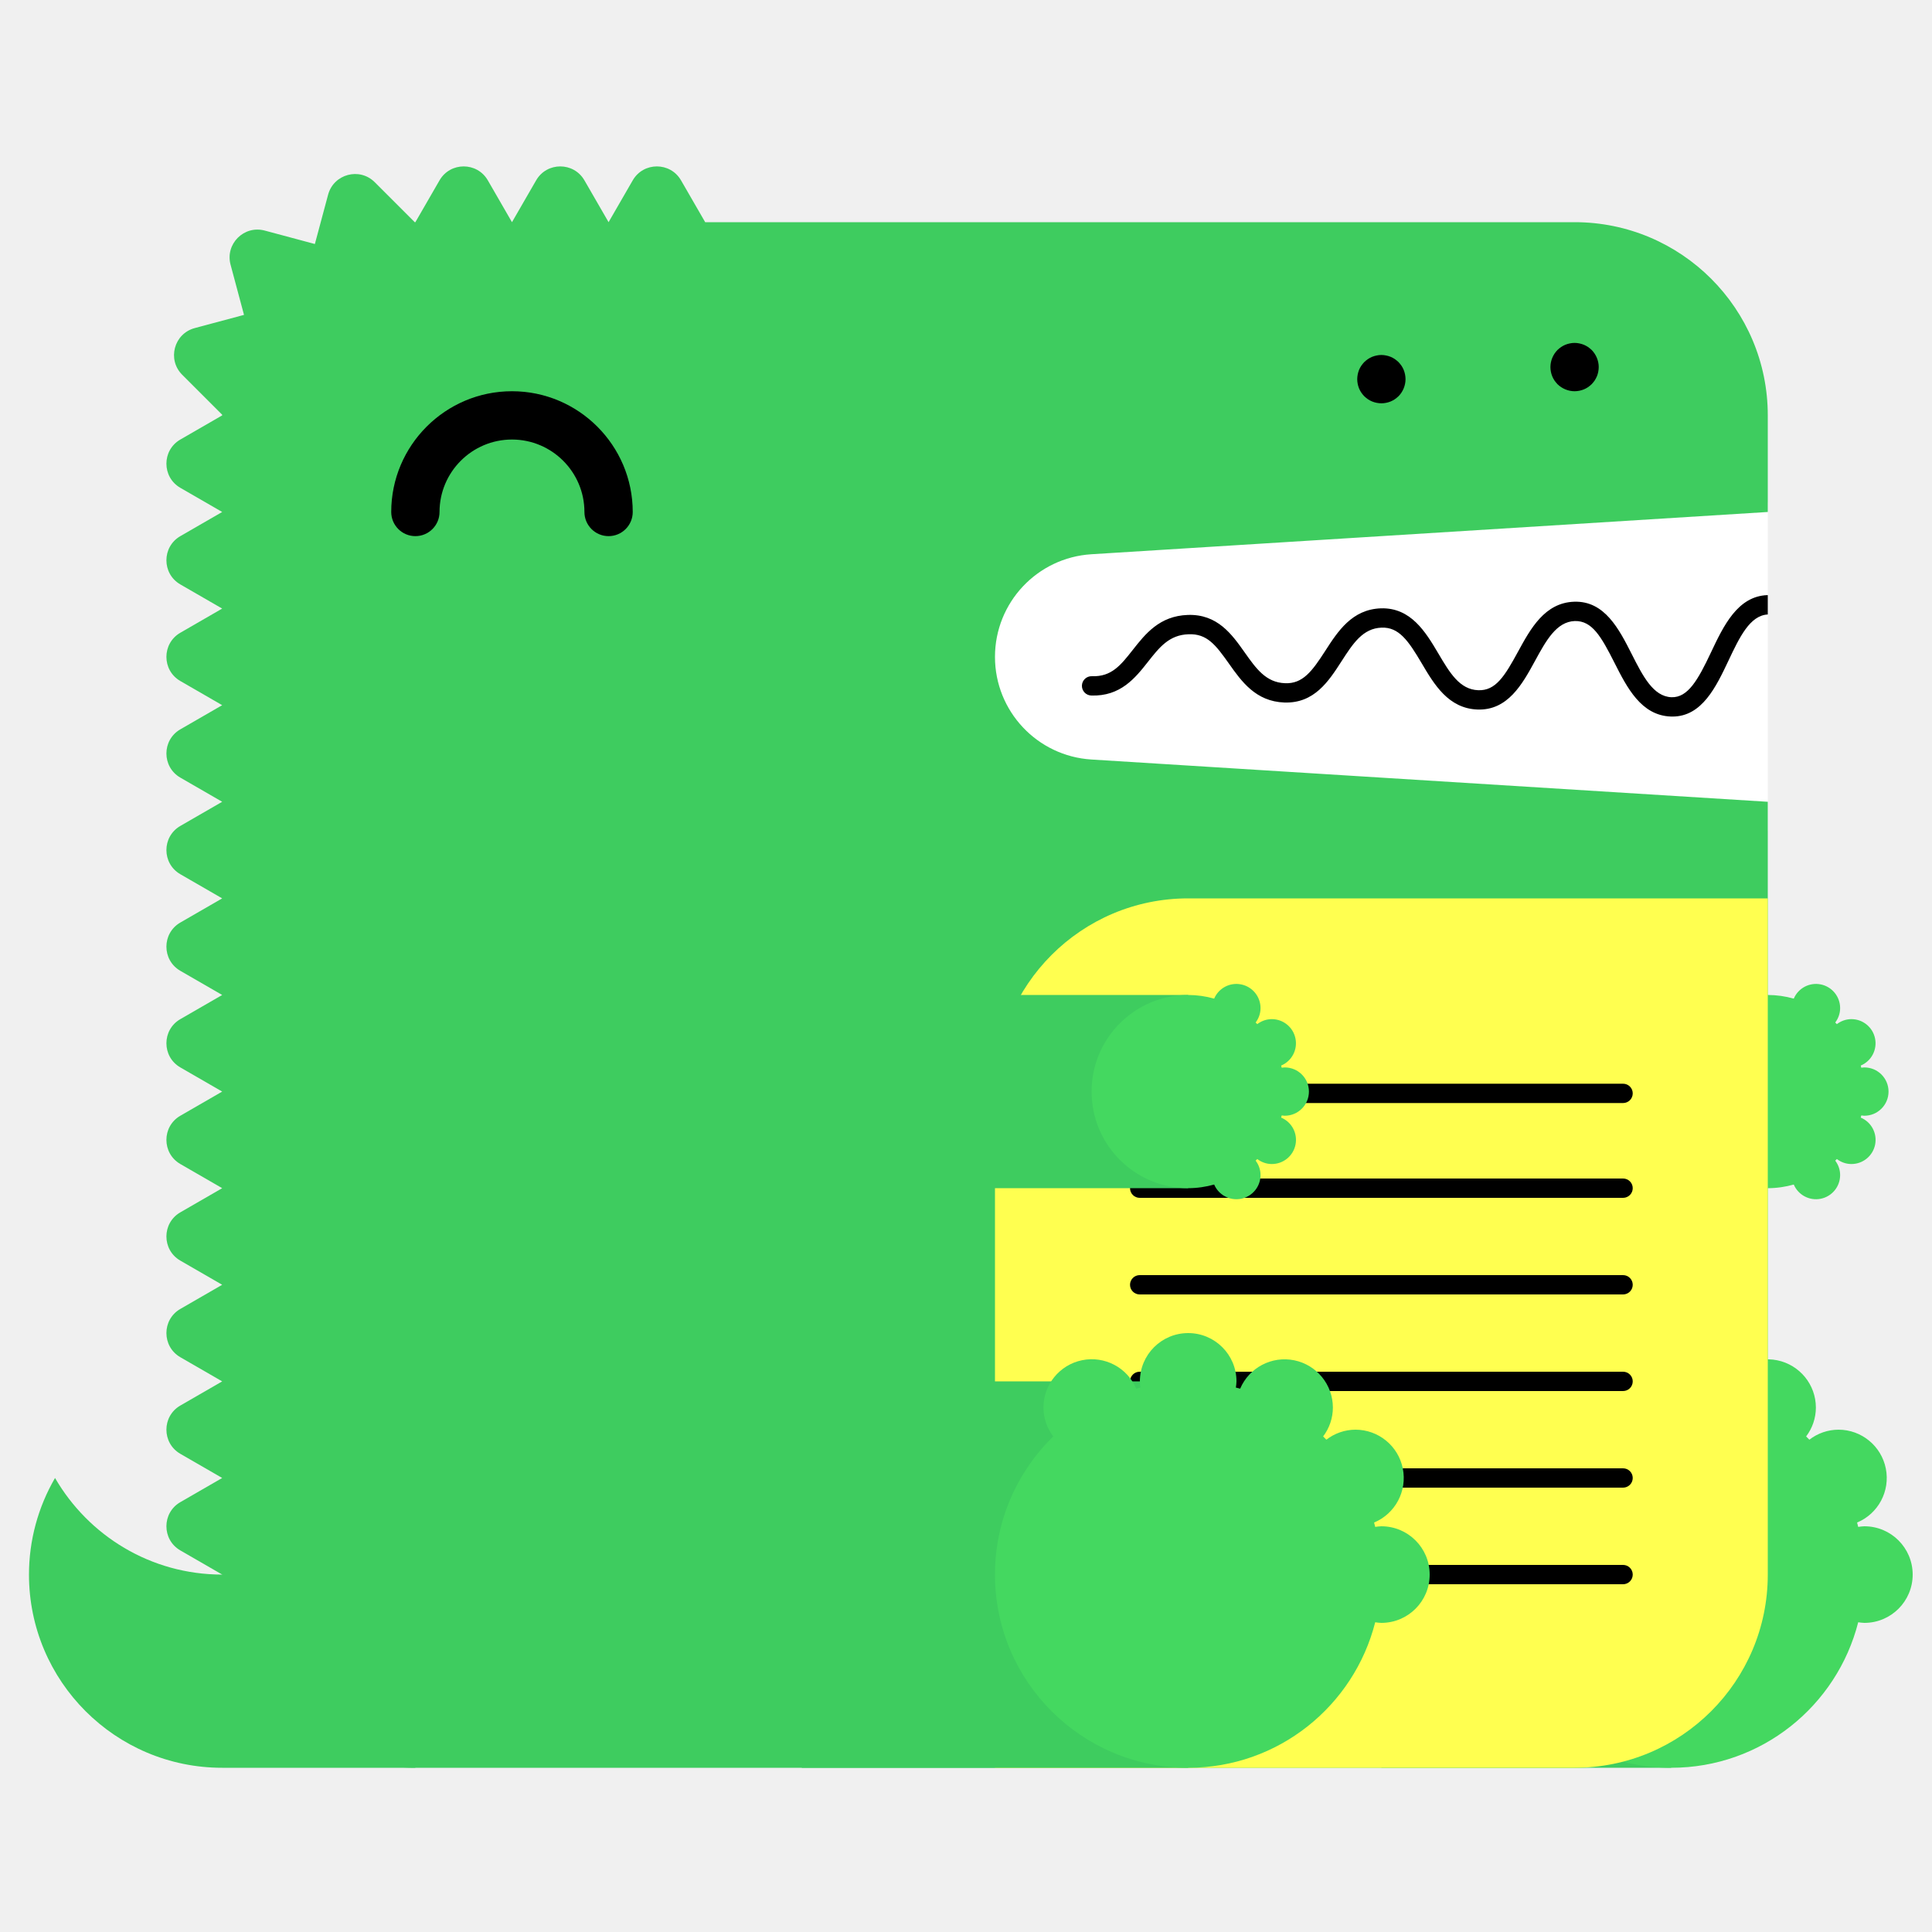
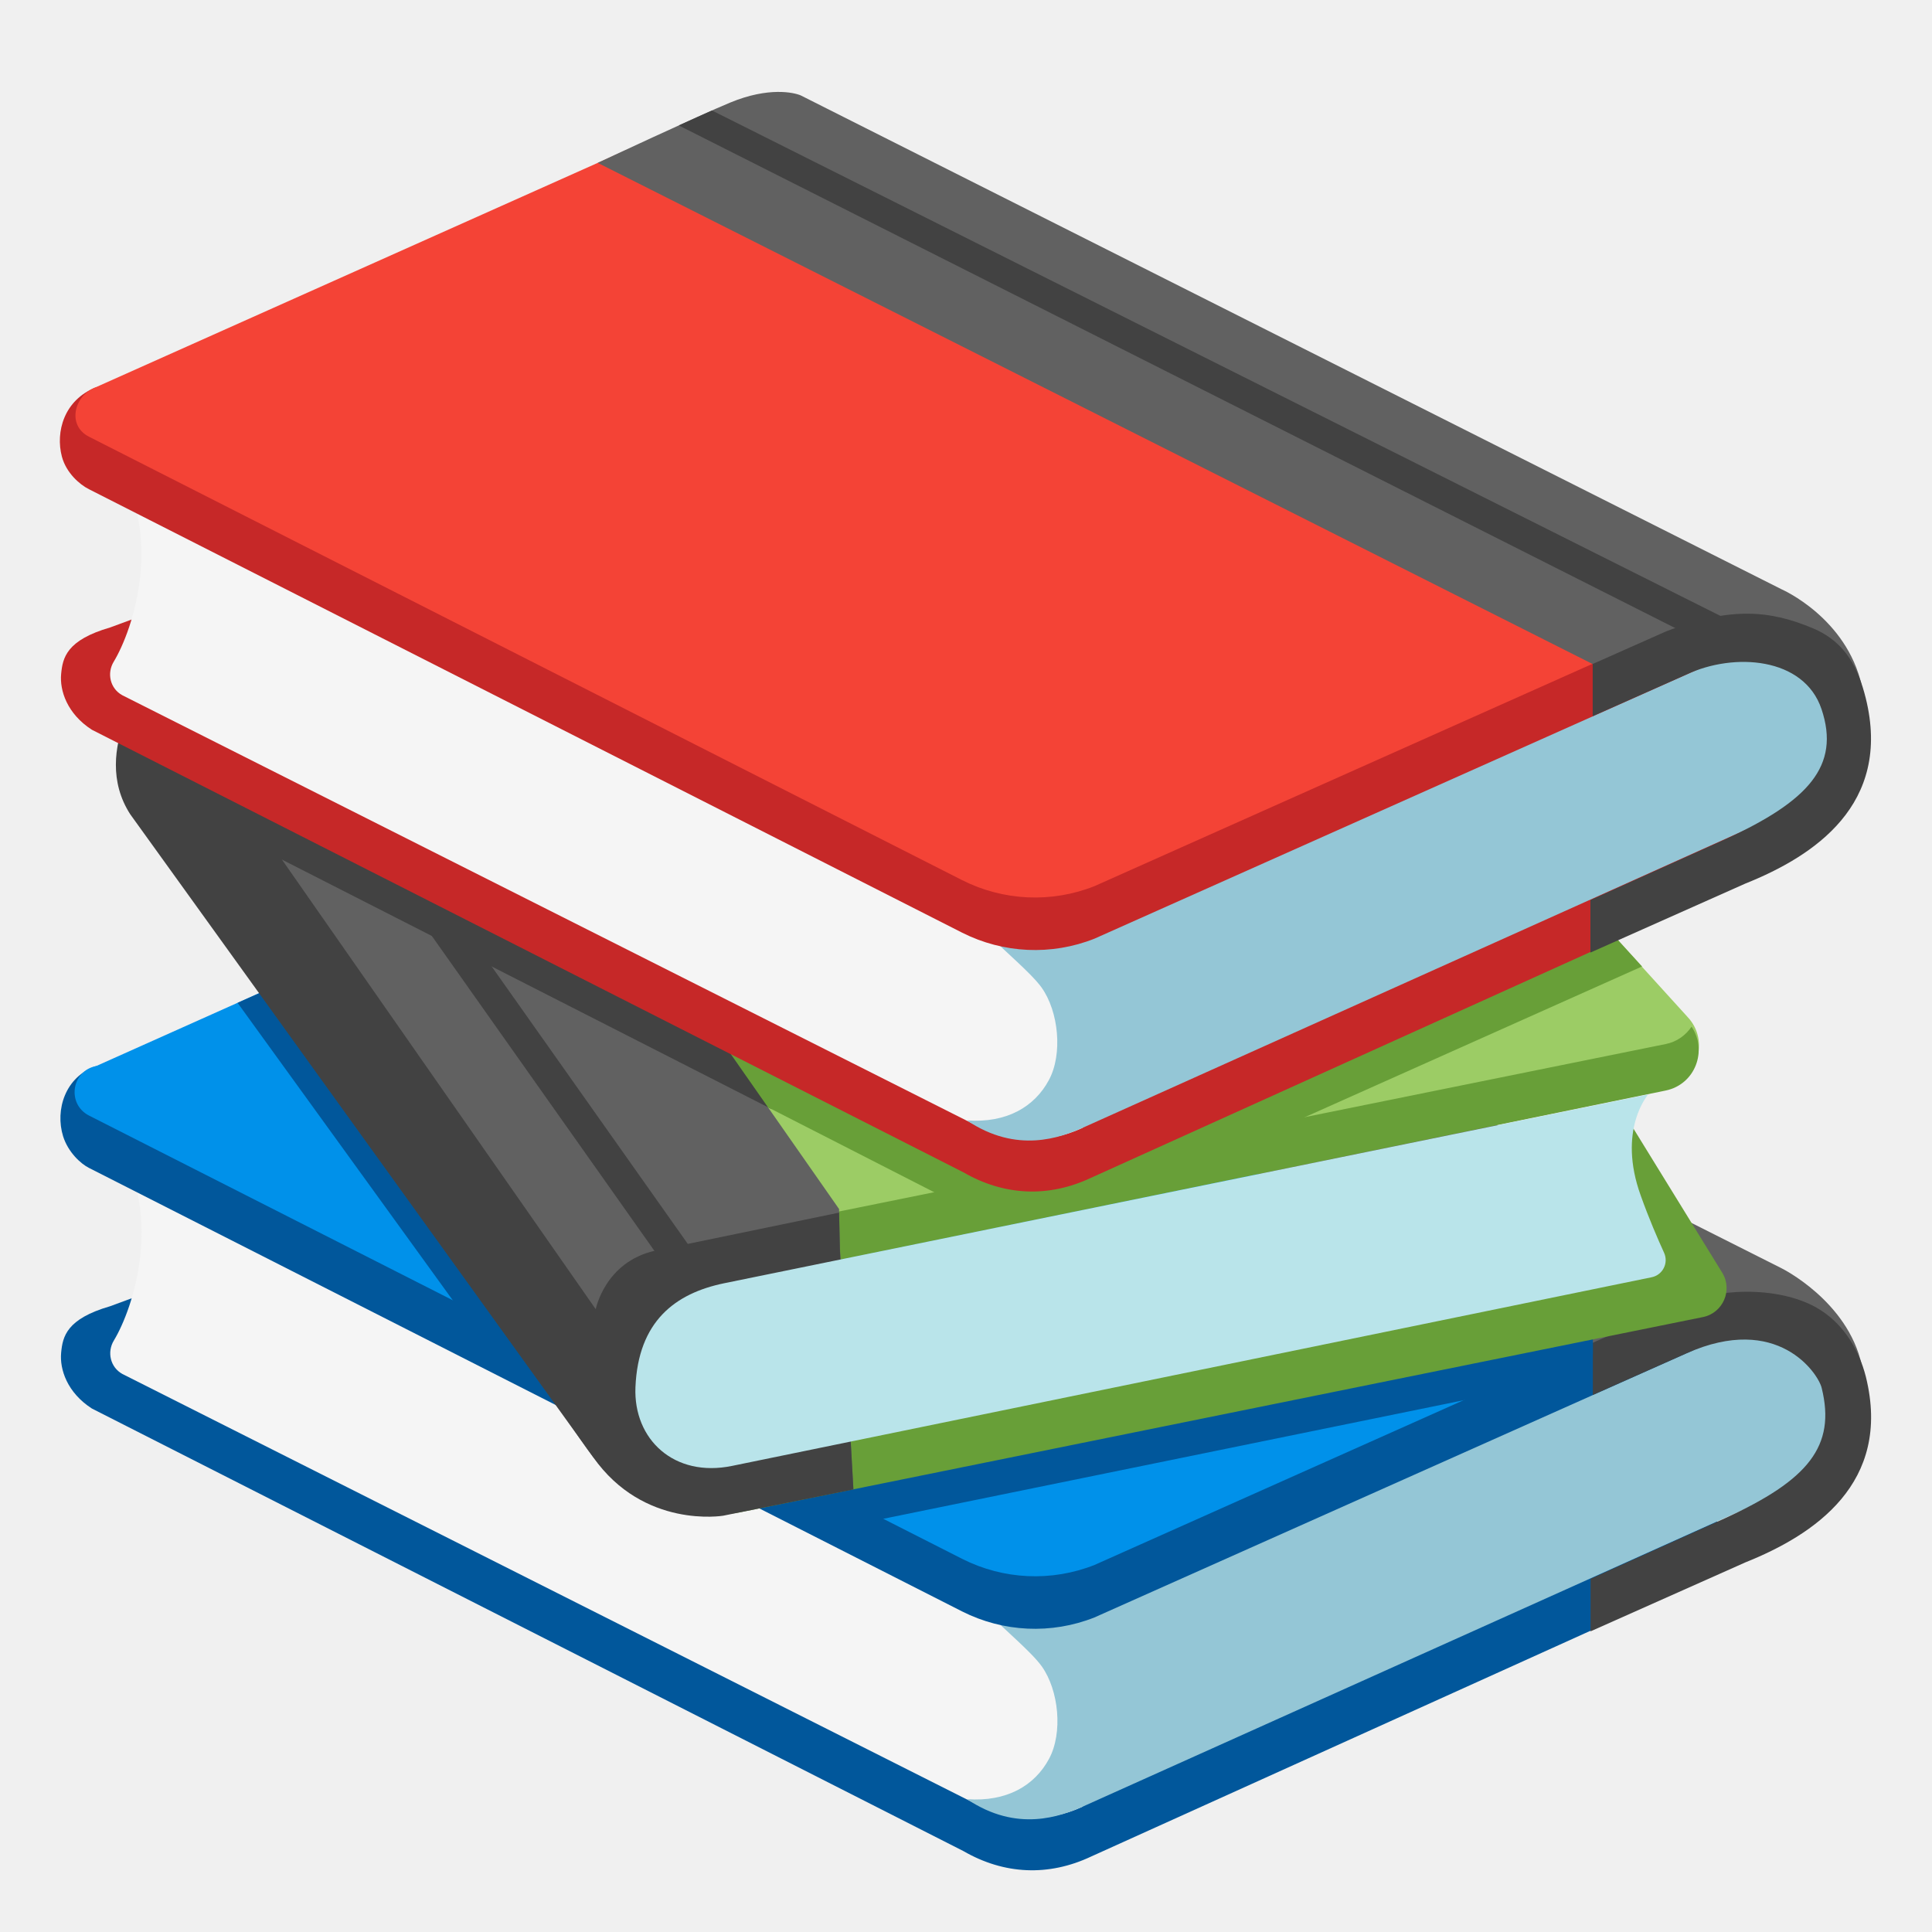
- <svg xmlns="http://www.w3.org/2000/svg" width="200" height="200" viewBox="0 0 200 200">
-   <g fill="none" fill-rule="evenodd">
-     <path fill="#FFF" d="M99 52h84v34H99z" />
-     <path d="M23 163c-7.398 0-13.843-4.027-17.303-10A19.886 19.886 0 0 0 3 163c0 11.046 8.954 20 20 20h20v-20H23z" fill="#3ECC5F" />
-     <path d="M112.98 57.376L183 53V43c0-11.046-8.954-20-20-20H73l-2.5-4.33c-1.112-1.925-3.889-1.925-5 0L63 23l-2.5-4.33c-1.111-1.925-3.889-1.925-5 0L53 23l-2.5-4.33c-1.111-1.925-3.889-1.925-5 0L43 23c-.022 0-.042.003-.065.003l-4.142-4.141c-1.57-1.571-4.252-.853-4.828 1.294l-1.369 5.104-5.192-1.392c-2.148-.575-4.111 1.389-3.535 3.536l1.39 5.193-5.102 1.367c-2.148.576-2.867 3.259-1.296 4.83l4.142 4.142c0 .021-.003.042-.003.064l-4.33 2.5c-1.925 1.111-1.925 3.889 0 5L23 53l-4.33 2.5c-1.925 1.111-1.925 3.889 0 5L23 63l-4.33 2.5c-1.925 1.111-1.925 3.889 0 5L23 73l-4.33 2.5c-1.925 1.111-1.925 3.889 0 5L23 83l-4.33 2.5c-1.925 1.111-1.925 3.889 0 5L23 93l-4.33 2.5c-1.925 1.111-1.925 3.889 0 5L23 103l-4.33 2.5c-1.925 1.111-1.925 3.889 0 5L23 113l-4.33 2.5c-1.925 1.111-1.925 3.889 0 5L23 123l-4.33 2.5c-1.925 1.111-1.925 3.889 0 5L23 133l-4.33 2.5c-1.925 1.111-1.925 3.889 0 5L23 143l-4.33 2.5c-1.925 1.111-1.925 3.889 0 5L23 153l-4.33 2.5c-1.925 1.111-1.925 3.889 0 5L23 163c0 11.046 8.954 20 20 20h120c11.046 0 20-8.954 20-20V83l-70.02-4.376A10.645 10.645 0 0 1 103 68c0-5.621 4.37-10.273 9.98-10.624" fill="#3ECC5F" />
-     <path fill="#3ECC5F" d="M143 183h30v-40h-30z" />
-     <path d="M193 158c-.219 0-.428.037-.639.064-.038-.15-.074-.301-.116-.451A5 5 0 0 0 190.32 148a4.96 4.96 0 0 0-3.016 1.036 26.531 26.531 0 0 0-.335-.336 4.955 4.955 0 0 0 1.011-2.987 5 5 0 0 0-9.599-1.959c-.148-.042-.297-.077-.445-.115.027-.211.064-.42.064-.639a5 5 0 0 0-5-5 5 5 0 0 0-5 5c0 .219.037.428.064.639-.148.038-.297.073-.445.115a4.998 4.998 0 0 0-9.599 1.959c0 1.125.384 2.151 1.011 2.987-3.717 3.632-6.031 8.693-6.031 14.3 0 11.046 8.954 20 20 20 9.339 0 17.16-6.41 19.361-15.064.211.027.42.064.639.064a5 5 0 0 0 5-5 5 5 0 0 0-5-5" fill="#44D860" />
-     <path fill="#3ECC5F" d="M153 123h30v-20h-30z" />
-     <path d="M193 115.5a2.5 2.5 0 1 0 0-5c-.109 0-.214.019-.319.032-.02-.075-.037-.15-.058-.225a2.501 2.501 0 0 0-.963-4.807c-.569 0-1.088.197-1.508.518a6.653 6.653 0 0 0-.168-.168c.314-.417.506-.931.506-1.494a2.5 2.5 0 0 0-4.8-.979A9.987 9.987 0 0 0 183 103c-5.522 0-10 4.478-10 10s4.478 10 10 10c.934 0 1.833-.138 2.69-.377a2.5 2.5 0 0 0 4.8-.979c0-.563-.192-1.077-.506-1.494.057-.055.113-.111.168-.168.42.321.939.518 1.508.518a2.5 2.5 0 0 0 .963-4.807c.021-.074.038-.15.058-.225.105.013.21.032.319.032" fill="#44D860" />
-     <path d="M63 55.5a2.5 2.5 0 0 1-2.5-2.5c0-4.136-3.364-7.5-7.5-7.5s-7.5 3.364-7.5 7.5a2.5 2.5 0 1 1-5 0c0-6.893 5.607-12.5 12.5-12.5S65.5 46.107 65.5 53a2.5 2.5 0 0 1-2.5 2.5" fill="#000" />
-     <path d="M103 183h60c11.046 0 20-8.954 20-20V93h-60c-11.046 0-20 8.954-20 20v70z" fill="#FFFF50" />
-     <path d="M168.02 124h-50.04a1 1 0 1 1 0-2h50.04a1 1 0 1 1 0 2m0 20h-50.04a1 1 0 1 1 0-2h50.04a1 1 0 1 1 0 2m0 20h-50.04a1 1 0 1 1 0-2h50.04a1 1 0 1 1 0 2m0-49.814h-50.04a1 1 0 1 1 0-2h50.04a1 1 0 1 1 0 2m0 19.814h-50.04a1 1 0 1 1 0-2h50.04a1 1 0 1 1 0 2m0 20h-50.04a1 1 0 1 1 0-2h50.04a1 1 0 1 1 0 2M183 61.611c-.012 0-.022-.006-.034-.005-3.09.105-4.552 3.196-5.842 5.923-1.346 2.85-2.387 4.703-4.093 4.647-1.889-.068-2.969-2.202-4.113-4.46-1.314-2.594-2.814-5.536-5.963-5.426-3.046.104-4.513 2.794-5.807 5.167-1.377 2.528-2.314 4.065-4.121 3.994-1.927-.07-2.951-1.805-4.136-3.813-1.321-2.236-2.848-4.75-5.936-4.664-2.994.103-4.465 2.385-5.763 4.4-1.373 2.13-2.335 3.428-4.165 3.351-1.973-.07-2.992-1.51-4.171-3.177-1.324-1.873-2.816-3.993-5.895-3.89-2.928.1-4.399 1.97-5.696 3.618-1.232 1.564-2.194 2.802-4.229 2.724a1 1 0 0 0-.072 2c3.017.101 4.545-1.8 5.872-3.487 1.177-1.496 2.193-2.787 4.193-2.855 1.926-.082 2.829 1.115 4.195 3.045 1.297 1.834 2.769 3.914 5.731 4.021 3.103.104 4.596-2.215 5.918-4.267 1.182-1.834 2.202-3.417 4.15-3.484 1.793-.067 2.769 1.35 4.145 3.681 1.297 2.197 2.766 4.686 5.787 4.796 3.125.108 4.634-2.62 5.949-5.035 1.139-2.088 2.214-4.06 4.119-4.126 1.793-.042 2.728 1.595 4.111 4.33 1.292 2.553 2.757 5.445 5.825 5.556l.169.003c3.064 0 4.518-3.075 5.805-5.794 1.139-2.41 2.217-4.68 4.067-4.773v-2z" fill="#000" />
-     <path fill="#3ECC5F" d="M83 183h40v-40H83z" />
-     <path d="M143 158c-.219 0-.428.037-.639.064-.038-.15-.074-.301-.116-.451A5 5 0 0 0 140.32 148a4.96 4.96 0 0 0-3.016 1.036 26.531 26.531 0 0 0-.335-.336 4.955 4.955 0 0 0 1.011-2.987 5 5 0 0 0-9.599-1.959c-.148-.042-.297-.077-.445-.115.027-.211.064-.42.064-.639a5 5 0 0 0-5-5 5 5 0 0 0-5 5c0 .219.037.428.064.639-.148.038-.297.073-.445.115a4.998 4.998 0 0 0-9.599 1.959c0 1.125.384 2.151 1.011 2.987-3.717 3.632-6.031 8.693-6.031 14.3 0 11.046 8.954 20 20 20 9.339 0 17.16-6.41 19.361-15.064.211.027.42.064.639.064a5 5 0 0 0 5-5 5 5 0 0 0-5-5" fill="#44D860" />
-     <path fill="#3ECC5F" d="M83 123h40v-20H83z" />
-     <path d="M133 115.5a2.5 2.5 0 1 0 0-5c-.109 0-.214.019-.319.032-.02-.075-.037-.15-.058-.225a2.501 2.501 0 0 0-.963-4.807c-.569 0-1.088.197-1.508.518a6.653 6.653 0 0 0-.168-.168c.314-.417.506-.931.506-1.494a2.5 2.5 0 0 0-4.8-.979A9.987 9.987 0 0 0 123 103c-5.522 0-10 4.478-10 10s4.478 10 10 10c.934 0 1.833-.138 2.69-.377a2.5 2.5 0 0 0 4.8-.979c0-.563-.192-1.077-.506-1.494.057-.055.113-.111.168-.168.42.321.939.518 1.508.518a2.5 2.5 0 0 0 .963-4.807c.021-.074.038-.15.058-.225.105.013.21.032.319.032" fill="#44D860" />
-     <path d="M143 41.75c-.16 0-.33-.02-.49-.05a2.52 2.52 0 0 1-.47-.14c-.15-.06-.29-.14-.431-.23-.13-.09-.259-.2-.38-.31-.109-.12-.219-.24-.309-.38s-.17-.28-.231-.43a2.619 2.619 0 0 1-.189-.96c0-.16.02-.33.05-.49.03-.16.08-.31.139-.47.061-.15.141-.29.231-.43.09-.13.2-.26.309-.38.121-.11.25-.22.38-.31.141-.09.281-.17.431-.23.149-.06.31-.11.47-.14.32-.07.65-.07.98 0 .159.03.32.08.47.14.149.06.29.14.43.23.13.09.259.2.38.31.11.12.22.25.31.38.09.14.17.28.23.43.06.16.11.31.14.47.029.16.05.33.05.49 0 .66-.271 1.31-.73 1.77-.121.11-.25.22-.38.31-.14.09-.281.17-.43.23a2.565 2.565 0 0 1-.96.19m20-1.25c-.66 0-1.3-.27-1.771-.73a3.802 3.802 0 0 1-.309-.38c-.09-.14-.17-.28-.231-.43a2.619 2.619 0 0 1-.189-.96c0-.66.27-1.3.729-1.77.121-.11.25-.22.38-.31.141-.09.281-.17.431-.23.149-.06.31-.11.47-.14.32-.07.66-.07.98 0 .159.03.32.08.47.14.149.06.29.14.43.23.13.09.259.2.38.31.459.47.73 1.11.73 1.77 0 .16-.021.33-.05.49-.03.16-.08.32-.14.47-.07.15-.14.29-.23.43-.09.13-.2.26-.31.38-.121.11-.25.22-.38.31-.14.09-.281.17-.43.23a2.565 2.565 0 0 1-.96.19" fill="#000" />
+ <svg xmlns="http://www.w3.org/2000/svg" width="800px" height="800px" viewBox="0 0 128 128" aria-hidden="true" role="img" class="iconify iconify--noto" preserveAspectRatio="xMidYMid meet">
+   <path d="M118.03 102.32L72.29 123c-2.82 1.33-5.76 1.2-8.46-.36L6.09 93.32c-1.65-1.06-2.14-2.61-2.04-3.69c.1-1.08.35-2.25 3.25-3.09l4.28-1.58l57.92 31.57l41.16-16.82l7.37 2.61z" fill="#01579b">
+ 
+ </path>
+   <path d="M71.74 119.69a7.951 7.951 0 0 1-7.26-.26L8.11 91.03c-.8-.44-1.04-1.45-.56-2.23c1.24-2.05 3.52-8.53-.24-13.91l63.66 30.65l.77 14.15z" fill="#f5f5f5">
+ 
+ </path>
+   <path d="M115.59 99.98l-43.85 19.71c-1.45.63-4.34 1.75-7.67-.49c2.63.19 4.48-.9 5.43-2.67c.93-1.72.65-4.54-.48-6.13c-.69-.96-2.54-2.49-3.35-3.35L113.1 88.5c4.2-1.73 8.14.86 8.77 4.01c.7 3.56-3.84 6.47-6.28 7.47z" fill="#94c6d6">
+ 
+ </path>
+   <path d="M117.78 86.96l-45.27 20.2c-2.85 1.13-6.04.98-8.77-.4L5.9 77.38c-.56-.28-1.39-1.05-1.72-2.1c-.54-1.75.14-3.95 2.19-4.65l62.68 31.95l42.92-18.37l5.81 2.75z" fill="#01579b">
+ 
+ </path>
+   <path d="M121.19 89.89l-4.93-1.79l-10.16.59l-33.58 14.99c-2.85 1.13-6.04.98-8.77-.4L5.9 73.91c-1.49-.76-1.17-2.97.47-3.28l41.69-18.65c1.19-.22 2.41-.09 3.52.38l59.49 28.36s9.45 6.47 10.12 9.17z" fill="#0091ea">
+ 
+ </path>
+   <path d="M105.53 88.98s6.26-2.45 11.18-2.23c4.92.22 6.63 3.67 6.63 3.67c-.93-4.23-5.3-6.39-5.3-6.39l-65-32.73c-.45-.19-2.11-.58-4.66.47c-2.06.85-8.79 4-8.79 4l65.94 33.21z" fill="#616161">
+ 
+ </path>
+   <path d="M123.62 91.22c-.47-1.87-1.63-3.87-3.77-4.84c-2.82-1.27-6.84-.94-9.41.4l-4.91 2.18v3.46l6.21-2.76c6.04-2.69 8.72 1.34 8.95 2.29c.96 3.87-.9 6.11-6.39 8.63l-8.92 4.02v3.48l10.26-4.57c4.54-1.82 9.72-5.24 7.98-12.29z" fill="#424242">
+ 
+ </path>
+   <g>
+     <path fill="#01579b" d="M33.01 90.31L15.74 66.44l2.71-1.21l19.43 26.7z">
+ 
+ </path>
+   </g>
+   <g>
+     <path fill="#01579b" d="M55.16 101.31l-3.08-2.44l53.45-10.91v1.75l-7.49 2.84z">
+ 
+ </path>
+   </g>
+   <g>
+     <path d="M14.8 46.18L82.31 34.9l29.49 32.47c1.49 1.57.68 4.17-1.44 4.6l-69.7 14.3L14.8 46.18z" fill="#9ccc65">
+ 
+ </path>
+     <path d="M110.36 69.17L41.14 83.19l-.22 3.3l69.44-14.24c1.96-.41 2.78-2.65 1.71-4.23c-.38.56-.96 1-1.71 1.15z" fill="#689f38">
+ 
+ </path>
+     <path d="M114.09 84.3c.73 1.16.07 2.69-1.27 2.96L49.1 100.18c-3.83.79-7.59-1.72-7.93-5.62c-.29-3.3 1.94-6.29 5.19-6.97l61.28-13.76l6.45 10.47z" fill="#689f38">
+ 
+ </path>
+     <path d="M55.59 80.1L30.21 43.78l-14.48 3.83c-3.35 3.33-2.1 8.8-2.1 8.8S35.8 91.99 39.3 96.54c3.5 4.55 8.61 3.84 8.61 3.84l8.63-1.74l-.9-16.1l-.05-2.44z" fill="#616161">
+ 
+ </path>
+     <path d="M55.59 80.34L43.4 82.86c-3.33.75-3.93 3.88-3.93 3.88L10.04 44.57s-4.19 5.07-1.41 9.38L39.3 96.54c3.35 4.77 8.61 3.88 8.61 3.88l8.63-1.74l-.89-15.78l-.06-2.56z" fill="#424242">
+ 
+ </path>
+     <path d="M110.25 83c.31.68-.09 1.47-.82 1.62L48.5 97.12c-3.83.79-6.54-1.75-6.4-5.21c.18-4.37 2.63-6.22 5.87-6.89l61.23-12.51s-2.08 2.34-.49 6.72c.54 1.51 1.12 2.85 1.54 3.77z" fill="#b9e4ea">
+ 
+ </path>
+     <path fill="none" stroke="#424242" stroke-width="2.071" stroke-miterlimit="10" d="M45.21 83.7L19.1 46.76">
+ 
+ </path>
+   </g>
+   <path fill="#424242" d="M47.26 67.95L13.68 51.03l-1.36 2.68l38.8 19.77z">
+ 
+ </path>
+   <path fill="#689f38" d="M108.79 64.03l-2.46-2.7L68.5 78.69L47.26 68.18l3.62 5.18l14.07 7.19l10.48-1.61z">
+ 
+ </path>
+   <g>
+     <path d="M118.02 57.35L72.29 78.03c-2.82 1.33-5.76 1.2-8.46-.36L6.09 48.35c-1.65-1.06-2.14-2.61-2.04-3.69s.35-2.25 3.25-3.09l2.71-1l59.32 29.11l48.17-19.93l.52 7.6z" fill="#c62828">
+ 
+ </path>
+     <path d="M71.73 74.72a7.951 7.951 0 0 1-7.26-.26L8.1 46.06c-.8-.44-1.04-1.45-.56-2.23c1.24-2.05 3.52-8.53-.24-13.91l62.24 31.66l2.19 13.14z" fill="#f5f5f5">
+ 
+ </path>
+     <path d="M115.58 55.01L71.73 74.72c-1.45.63-4.34 1.75-7.67-.49c2.63.19 4.48-.9 5.43-2.67c.93-1.72.65-4.54-.48-6.13c-.69-.96-2.54-2.49-3.35-3.35l47.43-18.55c4.2-1.73 8.14.86 8.77 4.01c.7 3.56-3.84 6.47-6.28 7.47z" fill="#94c6d6">
+ 
+ </path>
+     <path d="M117.78 41.99l-45.27 20.2c-2.85 1.13-6.04.98-8.77-.4L5.89 32.41c-.6-.3-1.5-1.07-1.79-2.16c-.43-1.62.13-3.75 2.26-4.59l53.01-11.23l58.41 27.56z" fill="#c62828">
+ 
+ </path>
+     <path d="M121.18 44.92l-4.93-1.79l-10.16.59l-33.58 14.99c-2.85 1.13-6.04.98-8.77-.4L5.89 28.93c-1.49-.76-.96-2.77.47-3.28l41.7-18.64c1.19-.22 2.41-.09 3.52.38l59.49 28.36s9.44 6.46 10.11 9.17z" fill="#f44336">
+ 
+ </path>
+     <path d="M105.53 44s5.21-1.83 10.13-1.61c4.92.22 7.69 3.05 7.69 3.05c-1.01-4.52-5.3-6.39-5.3-6.39l-65-32.73c-.45-.19-2.11-.58-4.66.47c-2.06.85-8.79 4-8.79 4L105.53 44z" fill="#616161">
+ 
+ </path>
+     <path fill="#424242" d="M111.48 41.86L44.97 8.31l2.2-.99l67.64 33.9z">
+ 
+ </path>
+     <path d="M123.61 46.25c-.47-1.87-1.26-3.68-3.49-4.62c-2.85-1.2-5.45-1.45-9.69.18l-4.91 2.18v3.46l6.21-2.76c3.15-1.48 7.79-1.16 8.95 2.29c1.27 3.78-.9 6.11-6.39 8.63l-8.92 4.02v3.48l10.26-4.57c4.55-1.82 9.73-5.24 7.98-12.29z" fill="#424242">
+ 
+ </path>
  </g>
</svg>
